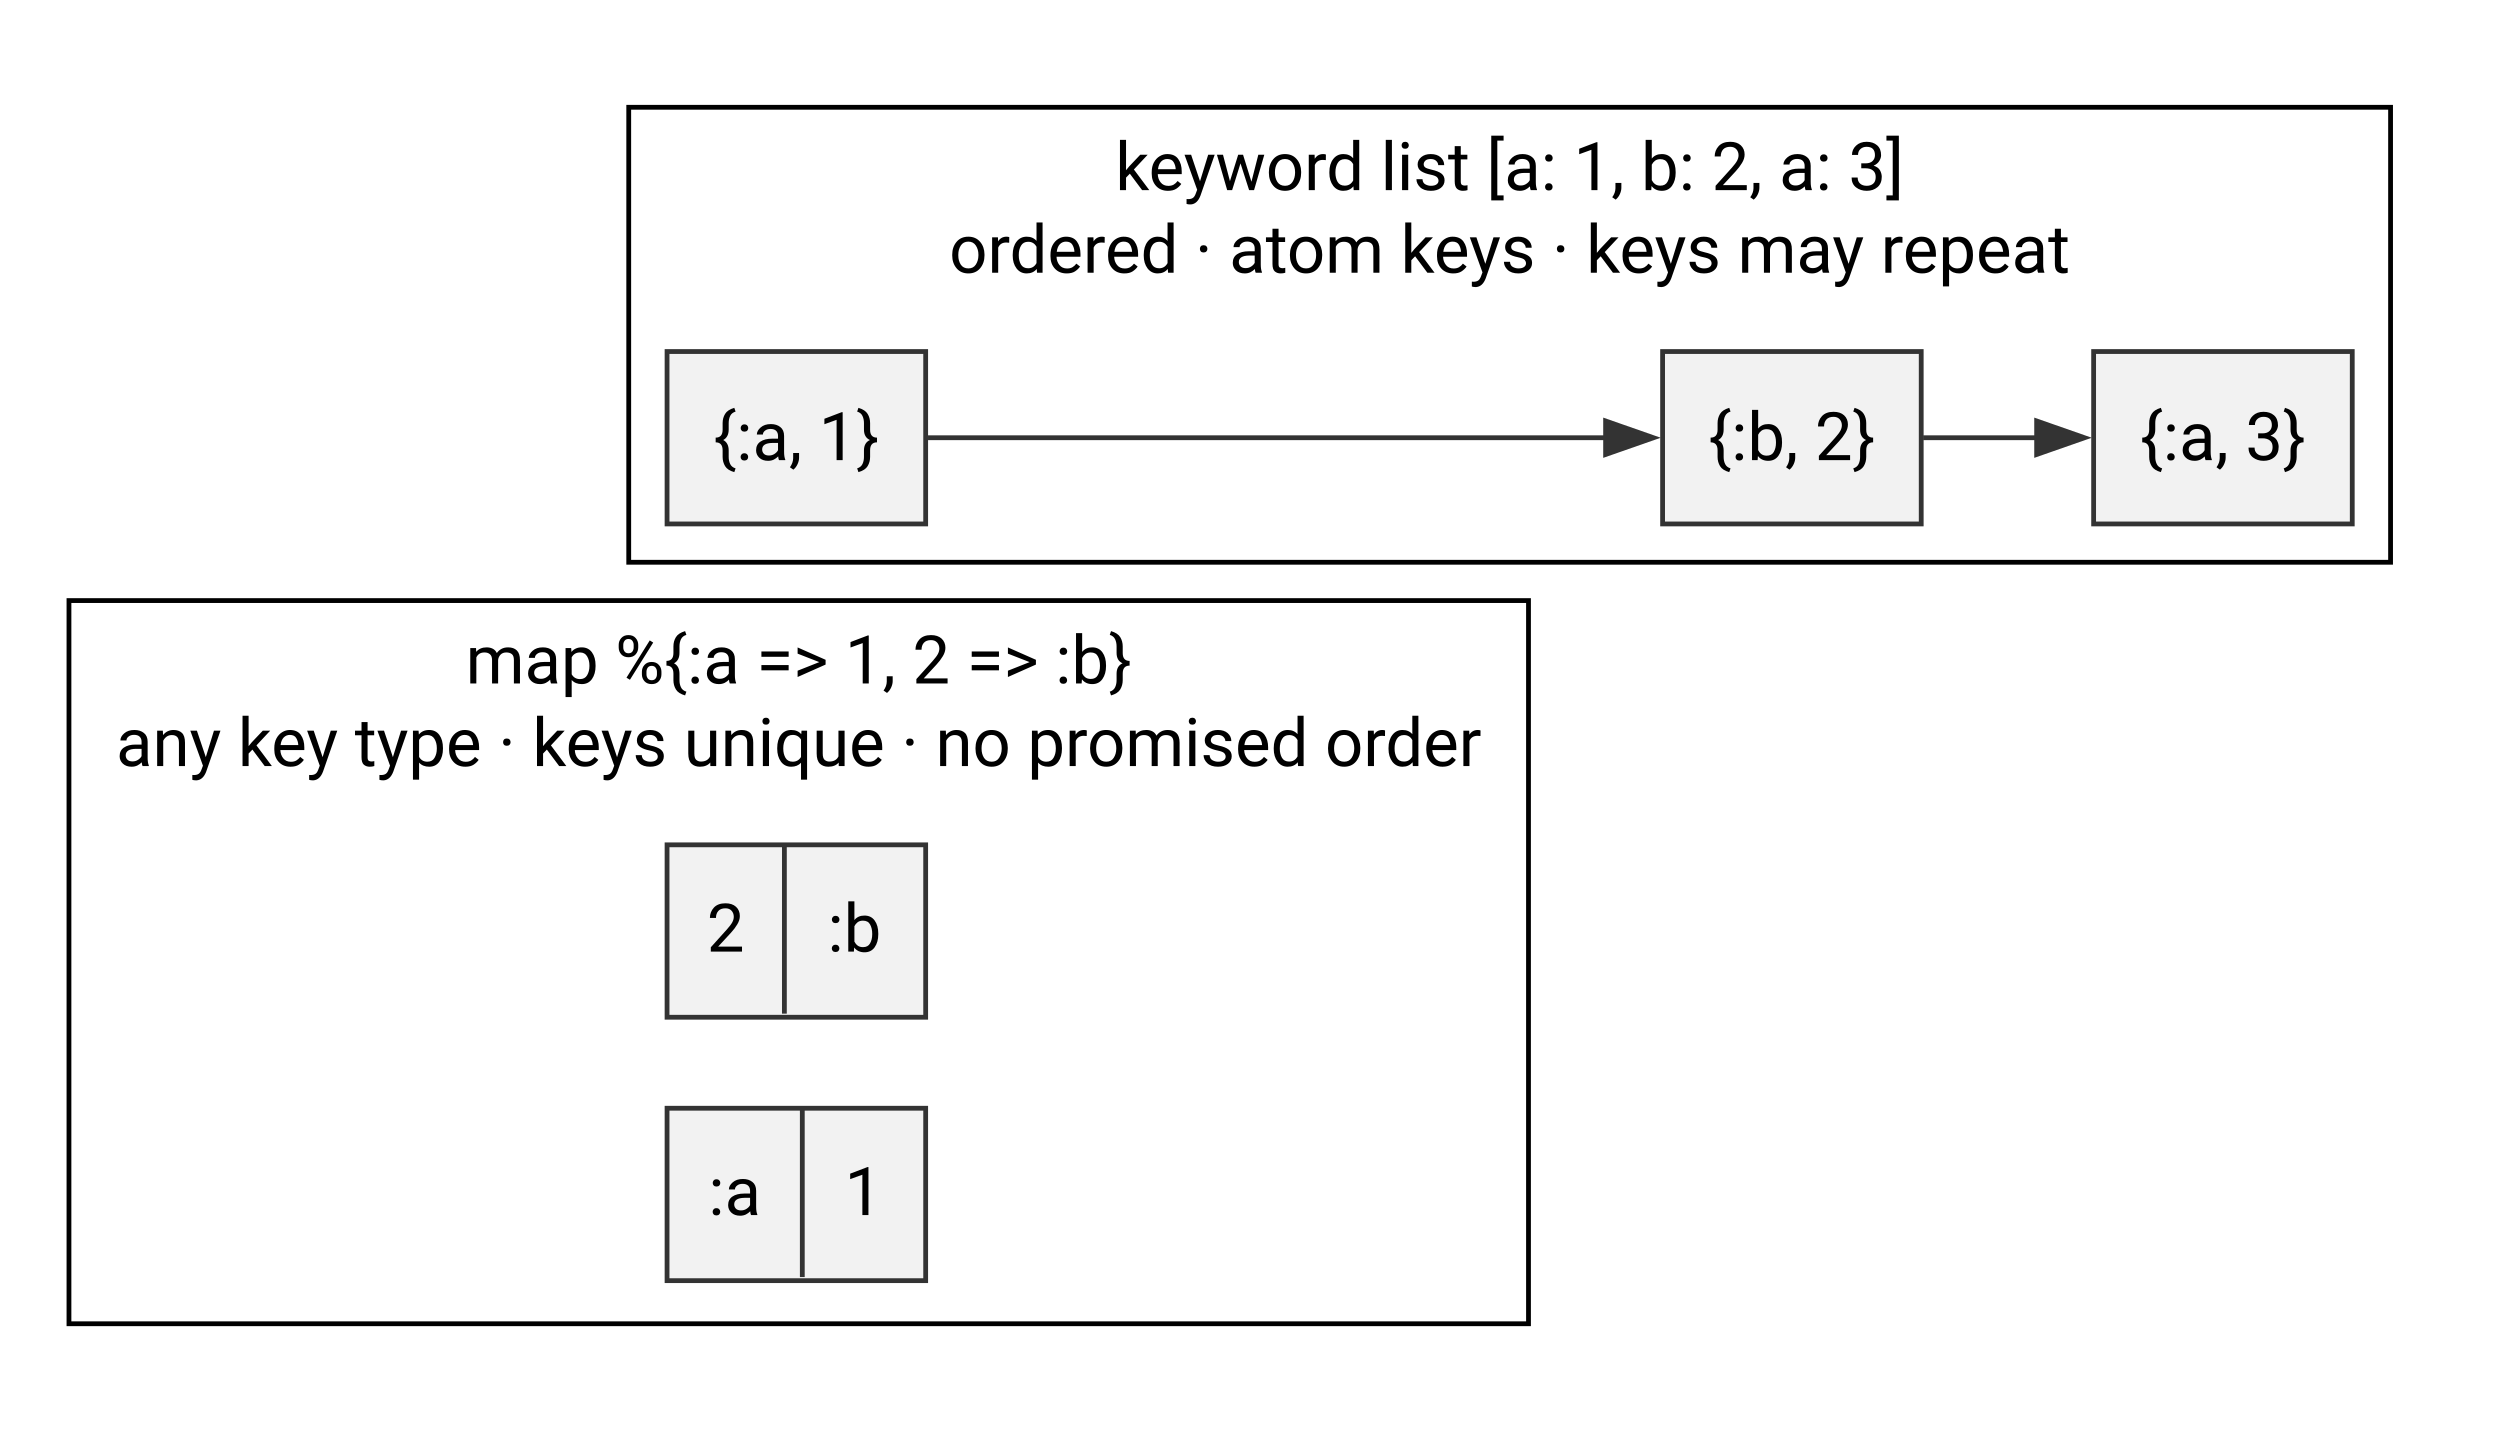
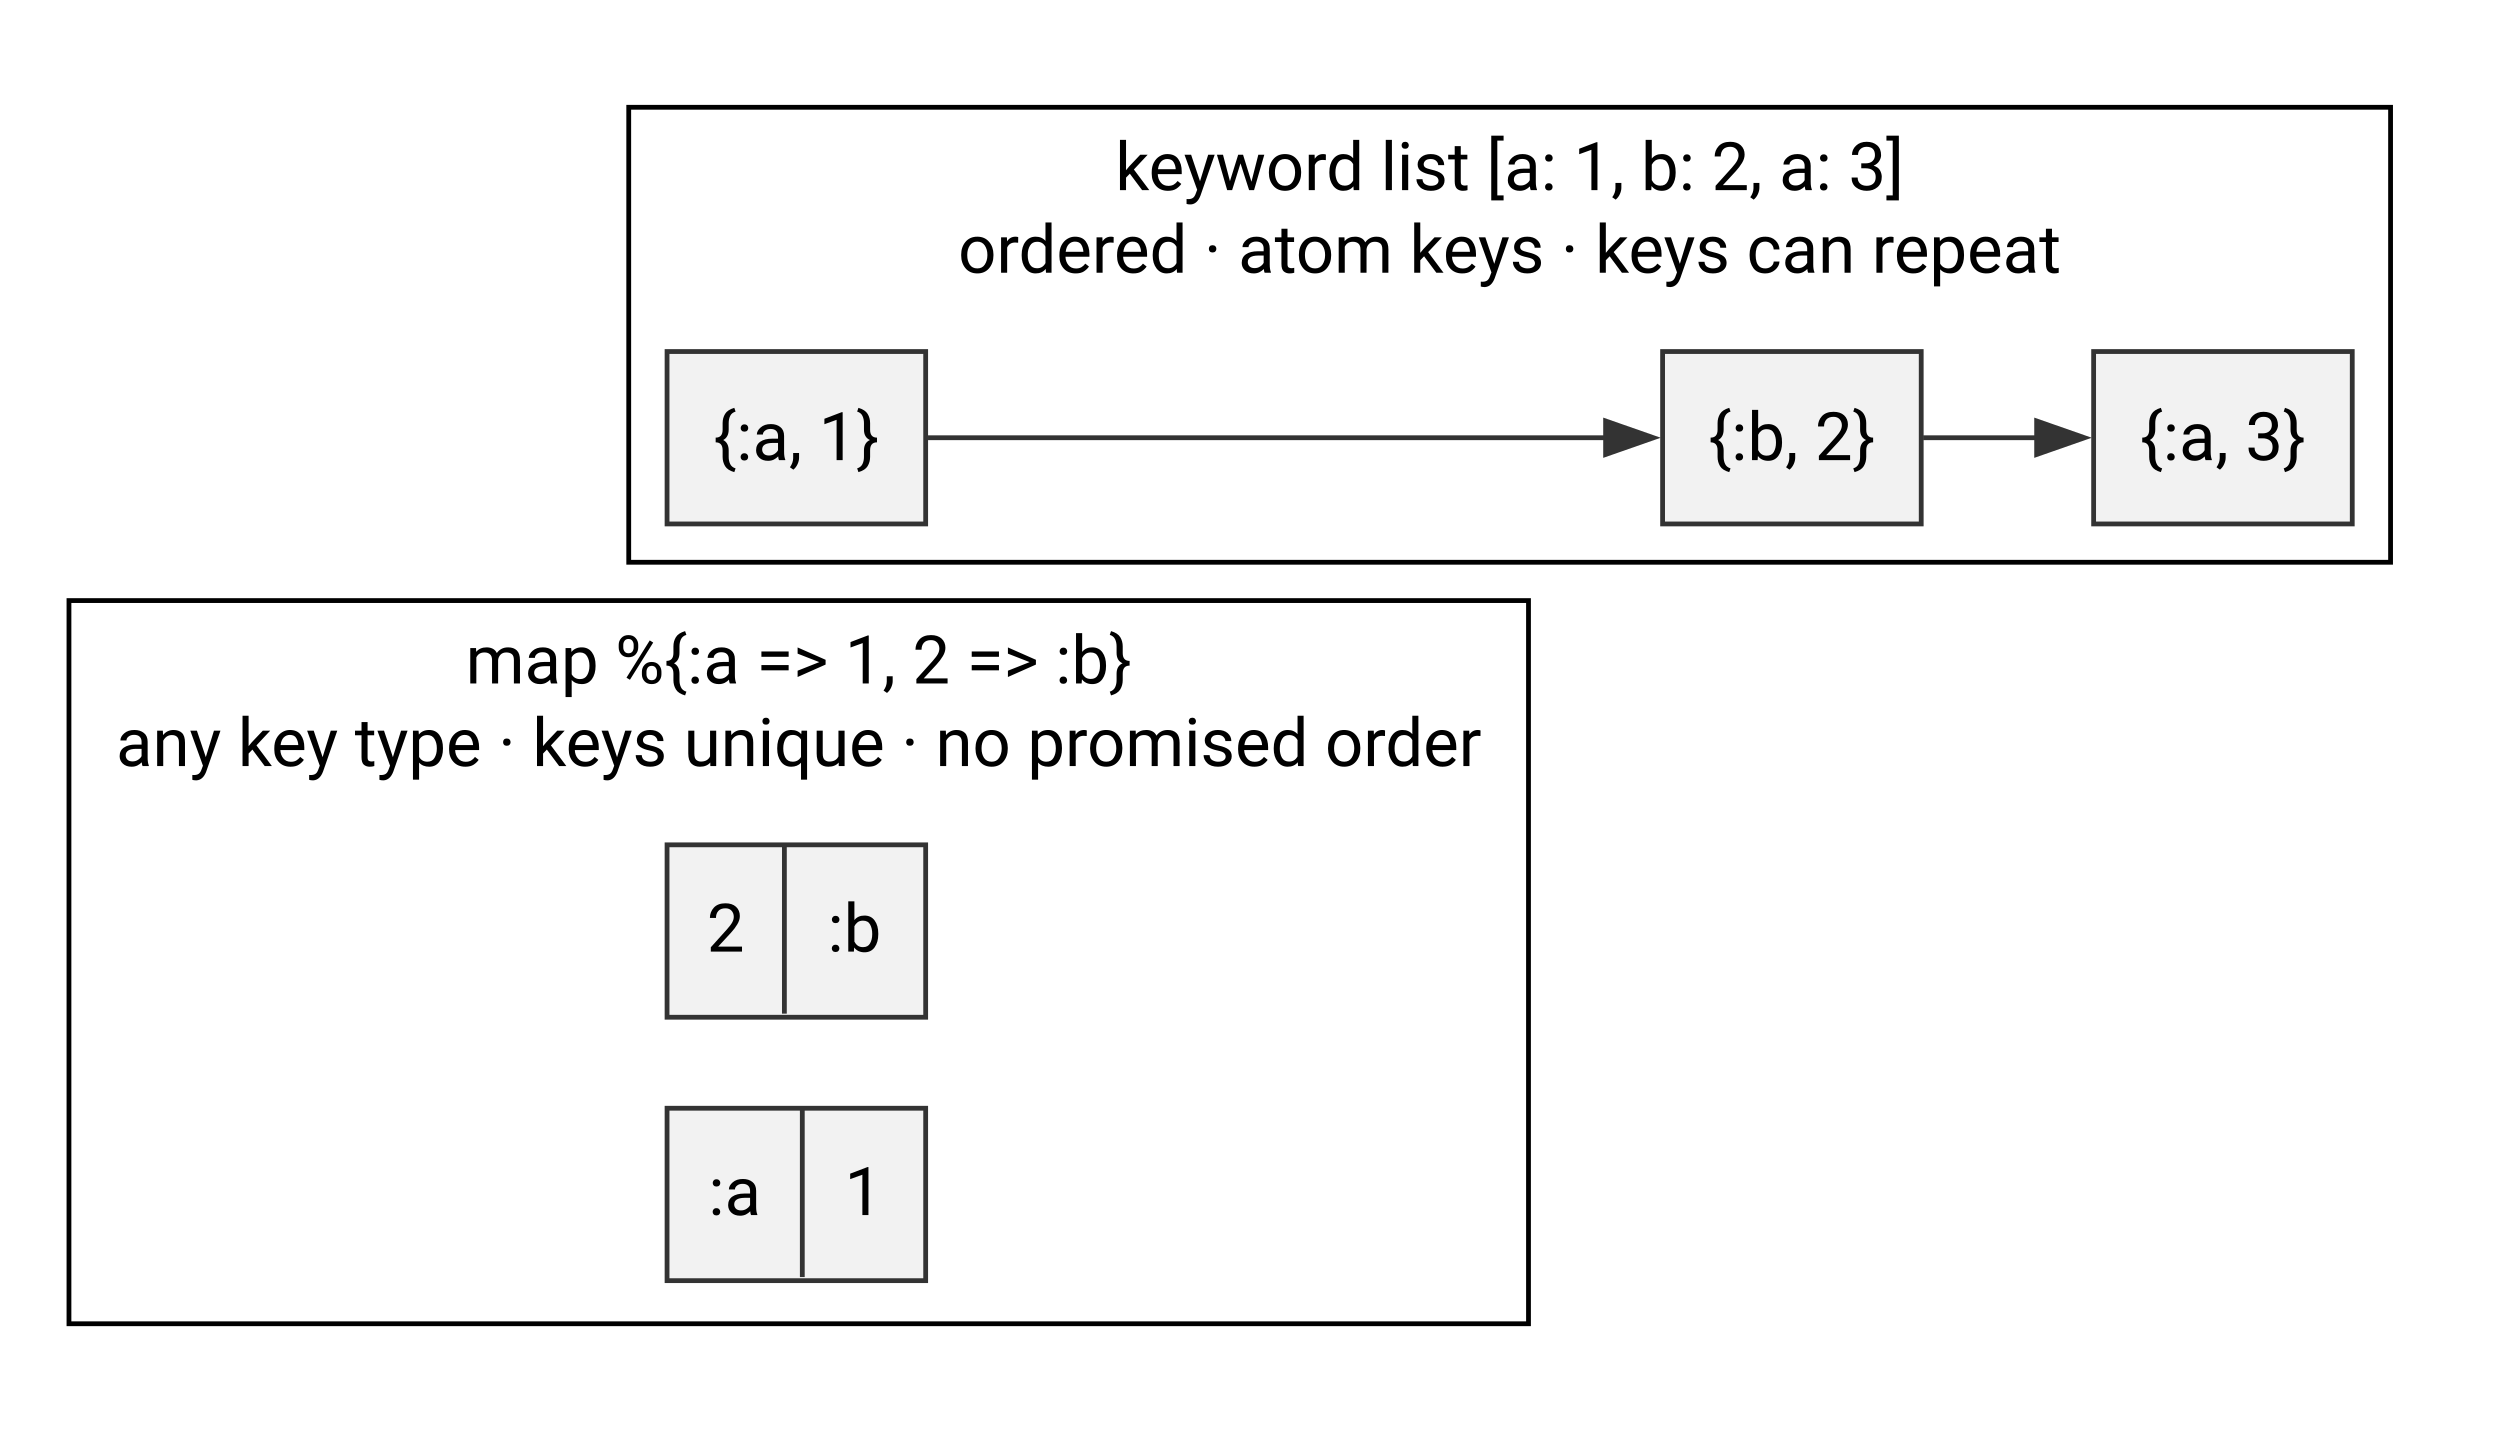
<svg xmlns="http://www.w3.org/2000/svg" width="522pt" height="299pt" viewBox="0.00 0.00 522.00 299.00">
  <g id="graph0" class="graph" transform="scale(1 1) rotate(0) translate(14.4 284.4)">
    <g id="clust1" class="cluster">
      <polygon fill="none" stroke="black" points="0,-8 0,-159 304.75,-159 304.75,-8 0,-8" />
      <text xml:space="preserve" text-anchor="middle" x="152.38" y="-141.7" font-family="Roboto" font-size="14.00">map %{:a =&gt; 1, 2 =&gt; :b}</text>
      <text xml:space="preserve" text-anchor="middle" x="152.38" y="-124.45" font-family="Roboto" font-size="14.00">any key type · keys unique · no promised order</text>
    </g>
    <g id="clust2" class="cluster">
      <polygon fill="none" stroke="black" points="116.88,-167 116.88,-262 484.75,-262 484.75,-167 116.88,-167" />
      <text xml:space="preserve" text-anchor="middle" x="300.81" y="-244.7" font-family="Roboto" font-size="14.00">keyword list [a: 1, b: 2, a: 3]</text>
-       <text xml:space="preserve" text-anchor="middle" x="300.81" y="-227.45" font-family="Roboto" font-size="14.00">ordered · atom keys · keys may repeat</text>
+       <text xml:space="preserve" text-anchor="middle" x="300.81" y="-227.45" font-family="Roboto" font-size="14.00">ordered · atom keys · keys can repeat</text>
    </g>
    <g id="node1" class="node">
      <polygon fill="#f2f2f2" stroke="#333333" points="124.88,-17 124.88,-53 178.88,-53 178.88,-17 124.88,-17" />
      <text xml:space="preserve" text-anchor="middle" x="139" y="-30.7" font-family="Roboto" font-size="14.00">:a</text>
      <polyline fill="none" stroke="#333333" points="153.12,-17.75 153.12,-53" />
      <text xml:space="preserve" text-anchor="middle" x="165.88" y="-30.7" font-family="Roboto" font-size="14.00">1</text>
    </g>
    <g id="node2" class="node">
      <polygon fill="#f2f2f2" stroke="#333333" points="124.88,-72 124.88,-108 178.88,-108 178.88,-72 124.88,-72" />
      <text xml:space="preserve" text-anchor="middle" x="137.12" y="-85.7" font-family="Roboto" font-size="14.00">2</text>
      <polyline fill="none" stroke="#333333" points="149.38,-72.75 149.38,-108" />
      <text xml:space="preserve" text-anchor="middle" x="164" y="-85.7" font-family="Roboto" font-size="14.00">:b</text>
    </g>
    <g id="node3" class="node">
      <polygon fill="#f2f2f2" stroke="#333333" points="178.88,-211 124.88,-211 124.88,-175 178.88,-175 178.88,-211" />
      <text xml:space="preserve" text-anchor="middle" x="151.88" y="-188.32" font-family="Roboto" font-size="14.00">{:a, 1}</text>
    </g>
    <g id="node4" class="node">
      <polygon fill="#f2f2f2" stroke="#333333" points="386.75,-211 332.75,-211 332.75,-175 386.75,-175 386.75,-211" />
      <text xml:space="preserve" text-anchor="middle" x="359.75" y="-188.32" font-family="Roboto" font-size="14.00">{:b, 2}</text>
    </g>
    <g id="edge1" class="edge">
      <path fill="none" stroke="#333333" d="M179.37,-193C215.35,-193 279.87,-193 320.93,-193" />
      <polygon fill="#333333" stroke="#333333" points="320.85,-196.5 330.85,-193 320.85,-189.5 320.85,-196.5" />
    </g>
    <g id="node5" class="node">
      <polygon fill="#f2f2f2" stroke="#333333" points="476.75,-211 422.75,-211 422.75,-175 476.75,-175 476.75,-211" />
      <text xml:space="preserve" text-anchor="middle" x="449.75" y="-188.32" font-family="Roboto" font-size="14.00">{:a, 3}</text>
    </g>
    <g id="edge2" class="edge">
      <path fill="none" stroke="#333333" d="M387.15,-193C394.64,-193 402.93,-193 410.95,-193" />
      <polygon fill="#333333" stroke="#333333" points="410.85,-196.5 420.85,-193 410.85,-189.5 410.85,-196.5" />
    </g>
  </g>
</svg>
